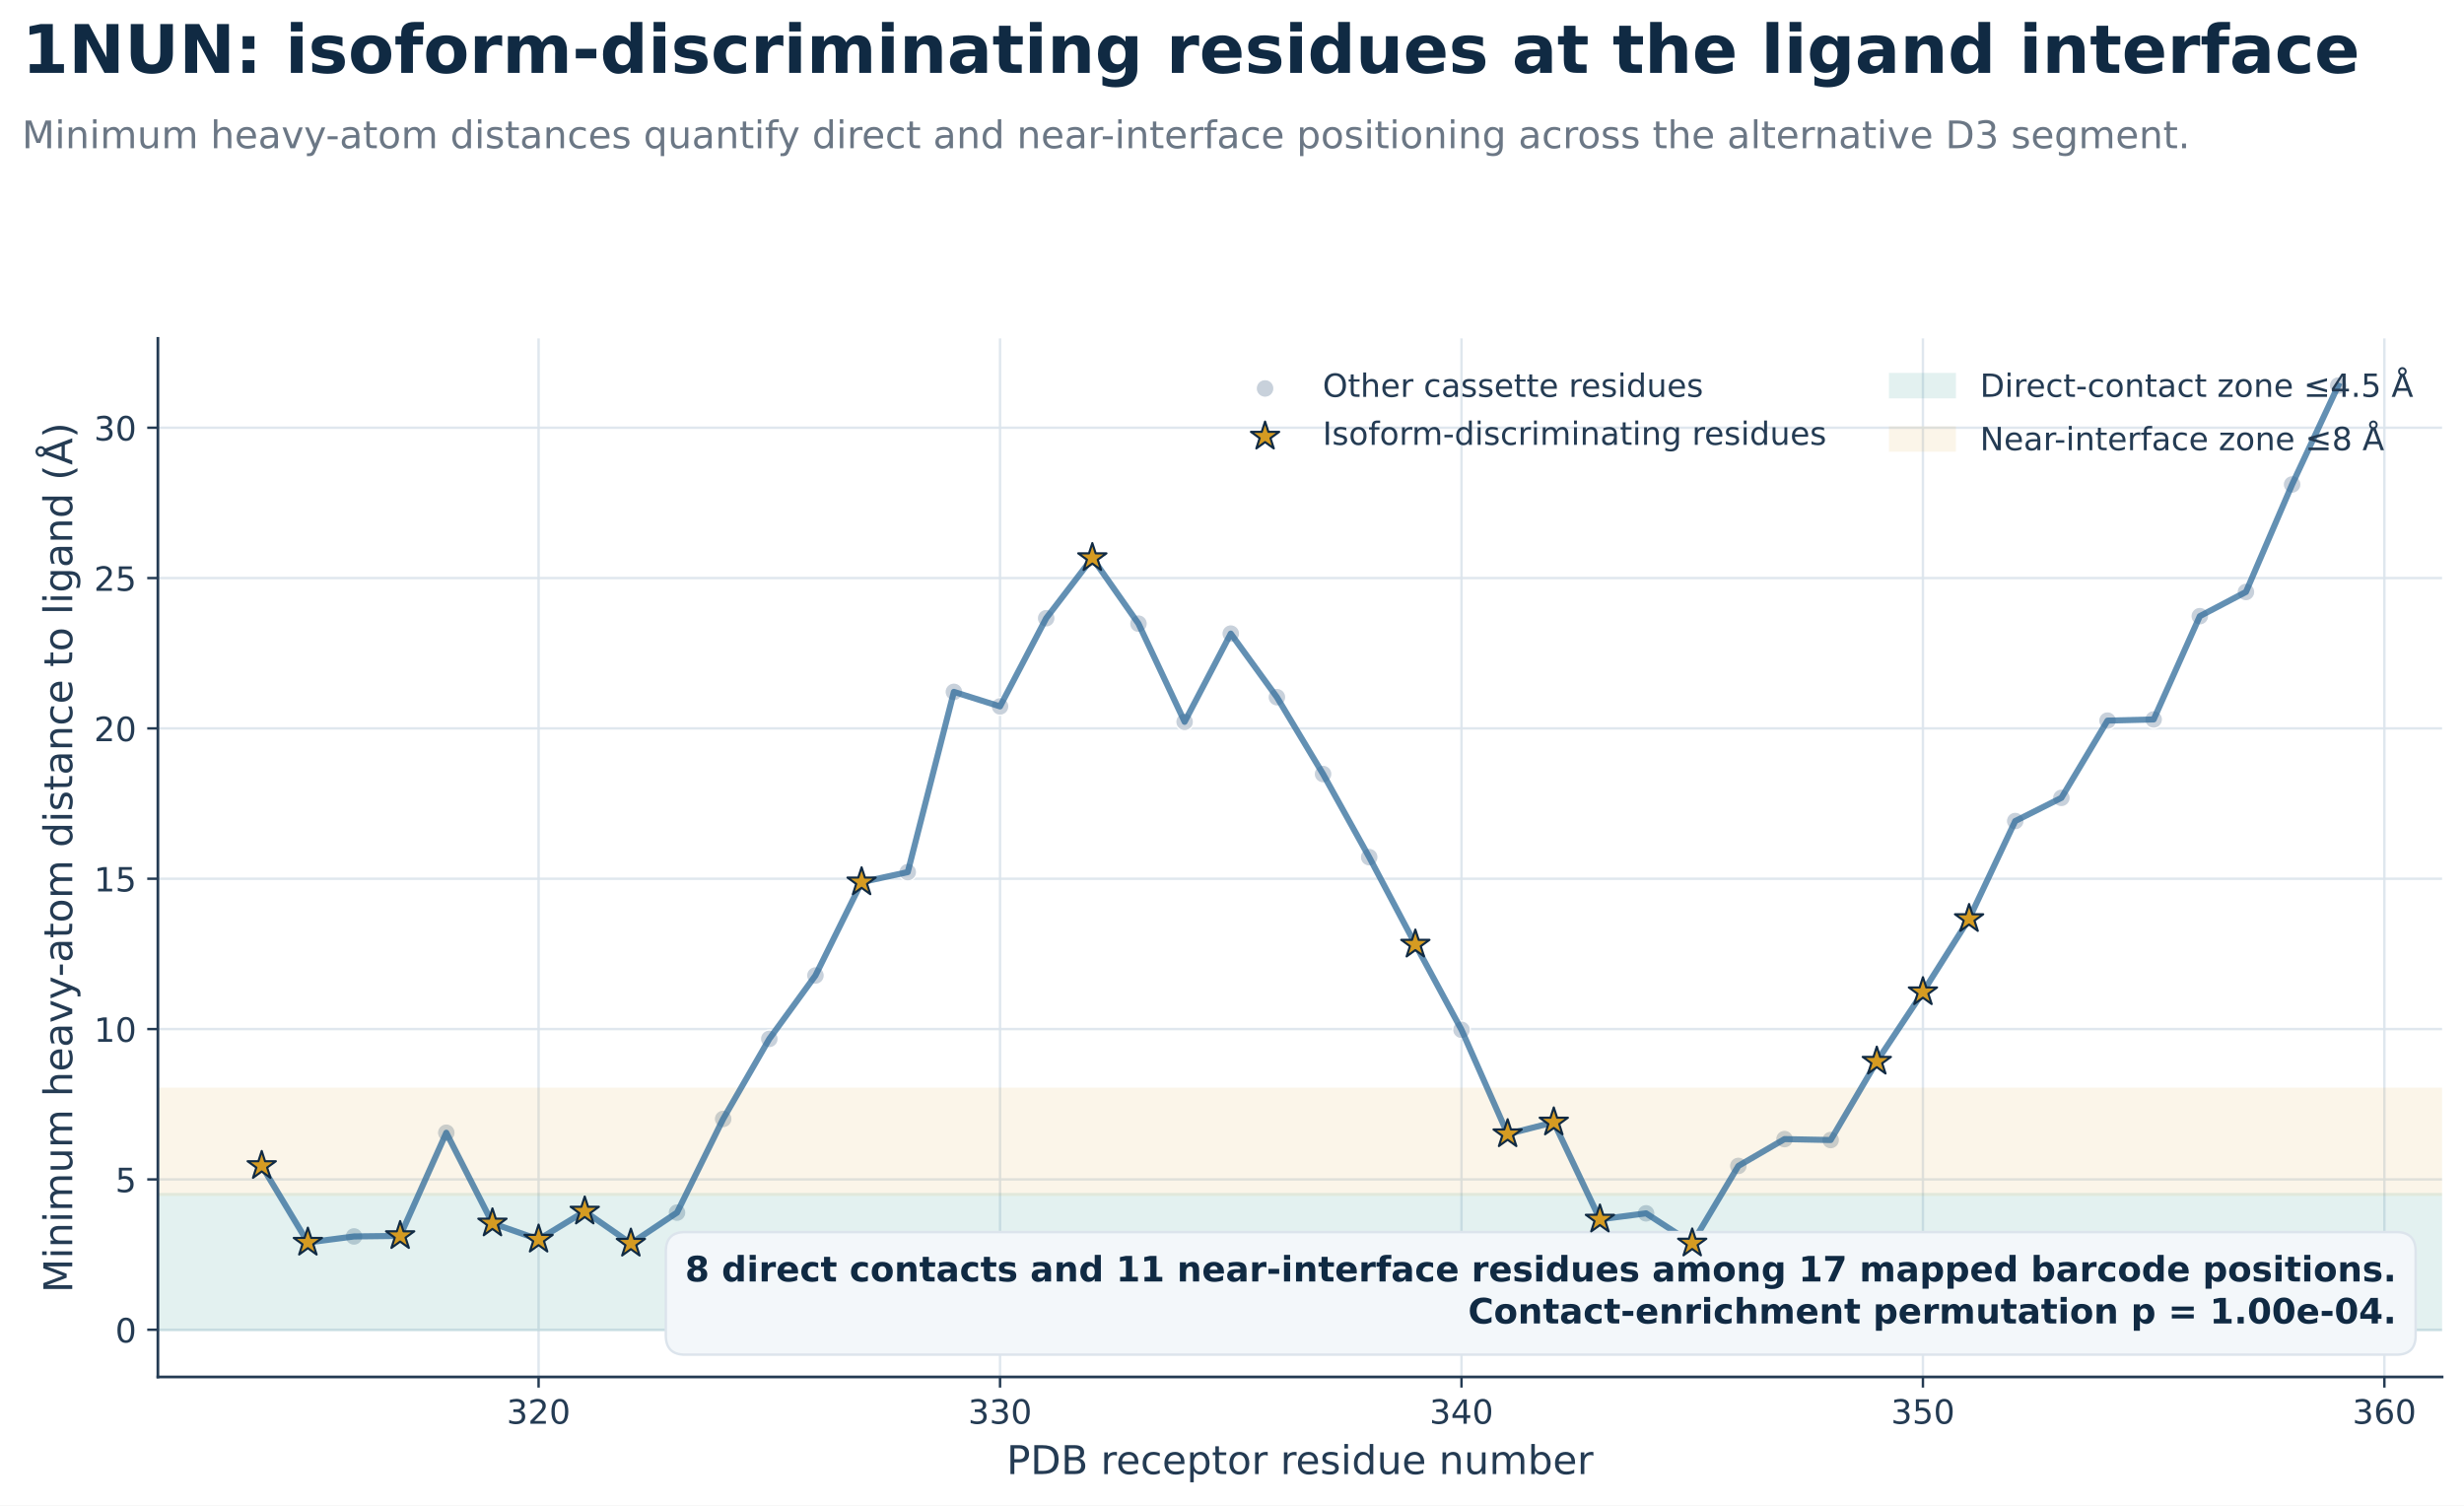
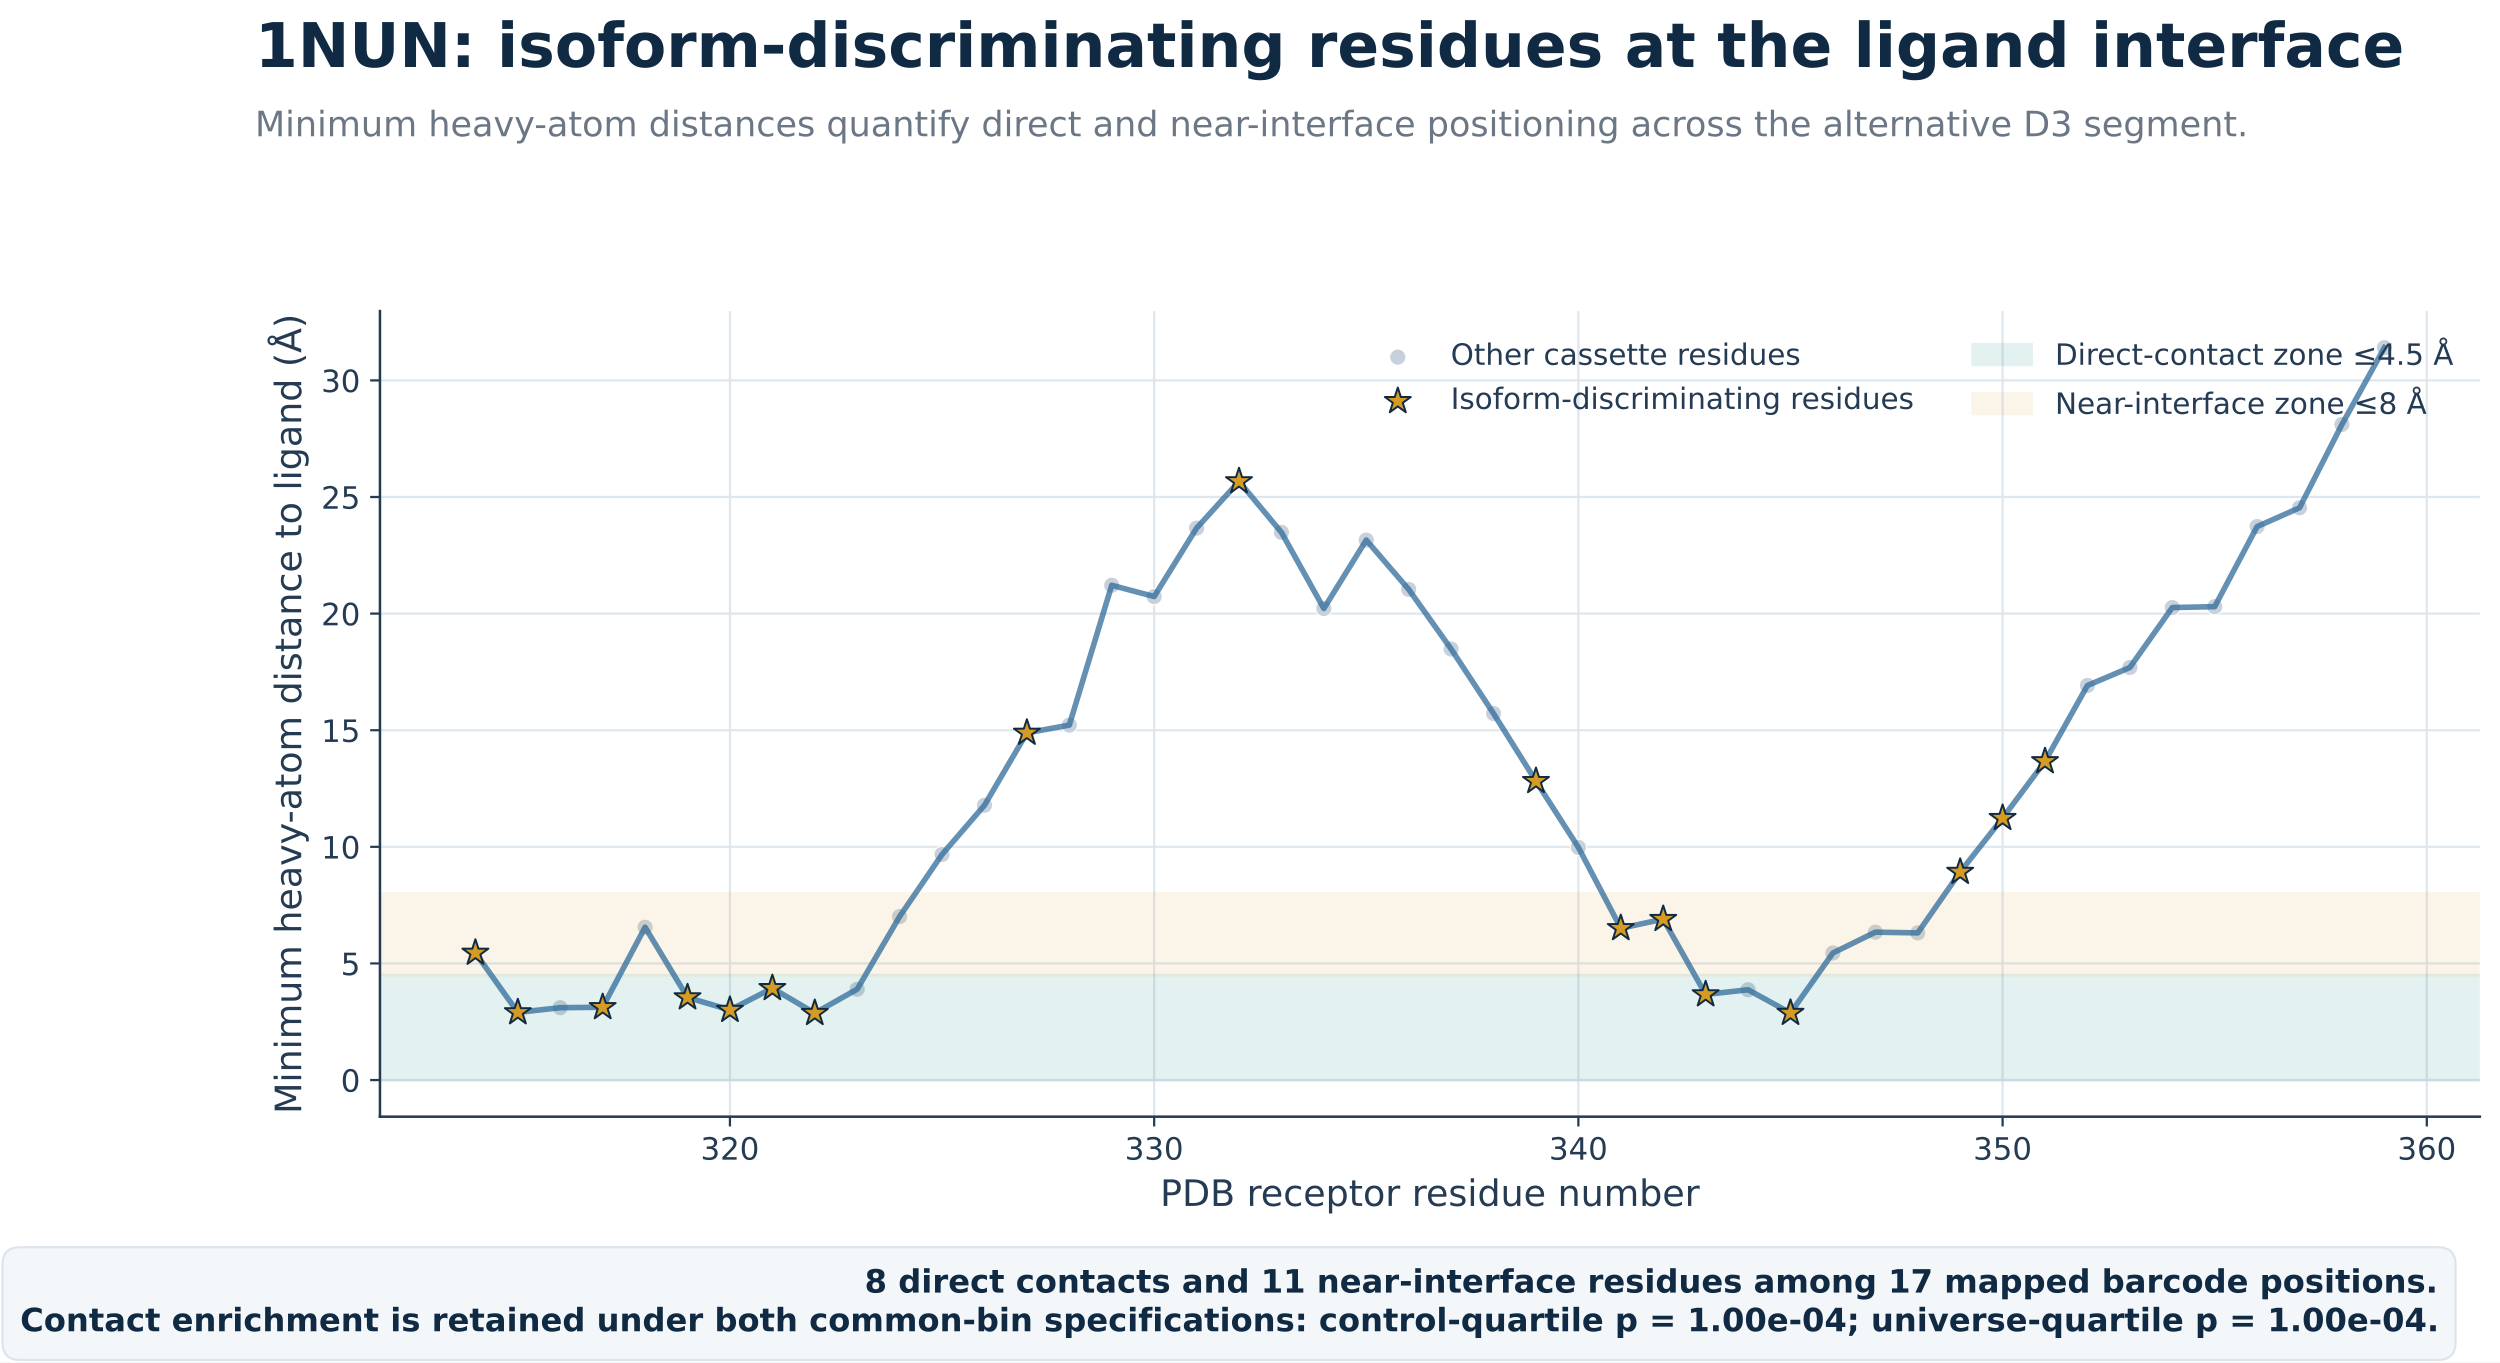
- <svg xmlns="http://www.w3.org/2000/svg" xmlns:xlink="http://www.w3.org/1999/xlink" width="808.992pt" height="494.289pt" viewBox="0 0 808.992 494.289" version="1.1">
+ <svg xmlns="http://www.w3.org/2000/svg" xmlns:xlink="http://www.w3.org/1999/xlink" width="892.85pt" height="486.567pt" viewBox="0 0 892.85 486.567" version="1.1">
  <defs>
    <style type="text/css">*{stroke-linejoin: round; stroke-linecap: butt}</style>
  </defs>
  <g id="figure_1">
    <g id="patch_1">
-       <path d="M 0 494.289 L 808.992 494.289 L 808.992 0 L 0 0 z " style="fill: #ffffff" />
+       <path d="M 0 486.567  L 892.85 486.567  L 892.85 0  L 0 0  z " style="fill: #ffffff" />
    </g>
    <g id="axes_1">
      <g id="patch_2">
-         <path d="M 51.84 452.088 L 801.792 452.088 L 801.792 111.096 L 51.84 111.096 z " style="fill: #ffffff" />
+         <path d="M 135.698 398.808  L 885.65 398.808  L 885.65 111.096  L 135.698 111.096  z " style="fill: #ffffff" />
      </g>
      <g id="matplotlib.axis_1">
        <g id="xtick_1">
          <g id="line2d_1">
-             <path d="M 176.832 452.088 L 176.832 111.096 " clip-path="url(#p2a34f533bc)" style="fill: none; stroke: #dce4ec; stroke-opacity: 0.9; stroke-width: 0.8; stroke-linecap: square" />
+             <path d="M 260.69 398.808  L 260.69 111.096  " clip-path="url(#pf76adc3c56)" style="fill: none; stroke: #dce4ec; stroke-opacity: 0.9; stroke-width: 0.8; stroke-linecap: square" />
          </g>
          <g id="line2d_2">
            <defs>
-               <path id="me7945a5a80" d="M 0 0 L 0 3.5 " style="stroke: #243b53; stroke-width: 0.8" />
+               <path id="md7e08d55a7" d="M 0 0  L 0 3.5  " style="stroke: #243b53; stroke-width: 0.8" />
            </defs>
            <g>
-               <use xlink:href="#me7945a5a80" x="176.832" y="452.088" style="fill: #243b53; stroke: #243b53; stroke-width: 0.8" />
+               <use xlink:href="#md7e08d55a7" x="260.69" y="398.808" style="fill: #243b53; stroke: #243b53; stroke-width: 0.8" />
            </g>
          </g>
          <g id="text_1">
-             <text style="font-size: 11px; font-family: 'DejaVu Sans'; text-anchor: middle; fill: #243b53" x="176.832" y="467.445" transform="rotate(-0 176.832 467.4454)">320</text>
+             <text style="font-size: 11px; font-family: 'DejaVu Sans'; text-anchor: middle; fill: #243b53" x="260.69" y="414.165" transform="rotate(-0 260.6896 414.1654)">320</text>
          </g>
        </g>
        <g id="xtick_2">
          <g id="line2d_3">
-             <path d="M 328.337 452.088 L 328.337 111.096 " clip-path="url(#p2a34f533bc)" style="fill: none; stroke: #dce4ec; stroke-opacity: 0.9; stroke-width: 0.8; stroke-linecap: square" />
+             <path d="M 412.195 398.808  L 412.195 111.096  " clip-path="url(#pf76adc3c56)" style="fill: none; stroke: #dce4ec; stroke-opacity: 0.9; stroke-width: 0.8; stroke-linecap: square" />
          </g>
          <g id="line2d_4">
            <g>
-               <use xlink:href="#me7945a5a80" x="328.337" y="452.088" style="fill: #243b53; stroke: #243b53; stroke-width: 0.8" />
+               <use xlink:href="#md7e08d55a7" x="412.195" y="398.808" style="fill: #243b53; stroke: #243b53; stroke-width: 0.8" />
            </g>
          </g>
          <g id="text_2">
-             <text style="font-size: 11px; font-family: 'DejaVu Sans'; text-anchor: middle; fill: #243b53" x="328.337" y="467.445" transform="rotate(-0 328.3375 467.4454)">330</text>
+             <text style="font-size: 11px; font-family: 'DejaVu Sans'; text-anchor: middle; fill: #243b53" x="412.195" y="414.165" transform="rotate(-0 412.195 414.1654)">330</text>
          </g>
        </g>
        <g id="xtick_3">
          <g id="line2d_5">
-             <path d="M 479.843 452.088 L 479.843 111.096 " clip-path="url(#p2a34f533bc)" style="fill: none; stroke: #dce4ec; stroke-opacity: 0.9; stroke-width: 0.8; stroke-linecap: square" />
+             <path d="M 563.7 398.808  L 563.7 111.096  " clip-path="url(#pf76adc3c56)" style="fill: none; stroke: #dce4ec; stroke-opacity: 0.9; stroke-width: 0.8; stroke-linecap: square" />
          </g>
          <g id="line2d_6">
            <g>
-               <use xlink:href="#me7945a5a80" x="479.843" y="452.088" style="fill: #243b53; stroke: #243b53; stroke-width: 0.8" />
+               <use xlink:href="#md7e08d55a7" x="563.7" y="398.808" style="fill: #243b53; stroke: #243b53; stroke-width: 0.8" />
            </g>
          </g>
          <g id="text_3">
-             <text style="font-size: 11px; font-family: 'DejaVu Sans'; text-anchor: middle; fill: #243b53" x="479.843" y="467.445" transform="rotate(-0 479.8429 467.4454)">340</text>
+             <text style="font-size: 11px; font-family: 'DejaVu Sans'; text-anchor: middle; fill: #243b53" x="563.7" y="414.165" transform="rotate(-0 563.7005 414.1654)">340</text>
          </g>
        </g>
        <g id="xtick_4">
          <g id="line2d_7">
-             <path d="M 631.348 452.088 L 631.348 111.096 " clip-path="url(#p2a34f533bc)" style="fill: none; stroke: #dce4ec; stroke-opacity: 0.9; stroke-width: 0.8; stroke-linecap: square" />
+             <path d="M 715.206 398.808  L 715.206 111.096  " clip-path="url(#pf76adc3c56)" style="fill: none; stroke: #dce4ec; stroke-opacity: 0.9; stroke-width: 0.8; stroke-linecap: square" />
          </g>
          <g id="line2d_8">
            <g>
-               <use xlink:href="#me7945a5a80" x="631.348" y="452.088" style="fill: #243b53; stroke: #243b53; stroke-width: 0.8" />
+               <use xlink:href="#md7e08d55a7" x="715.206" y="398.808" style="fill: #243b53; stroke: #243b53; stroke-width: 0.8" />
            </g>
          </g>
          <g id="text_4">
-             <text style="font-size: 11px; font-family: 'DejaVu Sans'; text-anchor: middle; fill: #243b53" x="631.348" y="467.445" transform="rotate(-0 631.3484 467.4454)">350</text>
+             <text style="font-size: 11px; font-family: 'DejaVu Sans'; text-anchor: middle; fill: #243b53" x="715.206" y="414.165" transform="rotate(-0 715.206 414.1654)">350</text>
          </g>
        </g>
        <g id="xtick_5">
          <g id="line2d_9">
-             <path d="M 782.854 452.088 L 782.854 111.096 " clip-path="url(#p2a34f533bc)" style="fill: none; stroke: #dce4ec; stroke-opacity: 0.9; stroke-width: 0.8; stroke-linecap: square" />
+             <path d="M 866.711 398.808  L 866.711 111.096  " clip-path="url(#pf76adc3c56)" style="fill: none; stroke: #dce4ec; stroke-opacity: 0.9; stroke-width: 0.8; stroke-linecap: square" />
          </g>
          <g id="line2d_10">
            <g>
-               <use xlink:href="#me7945a5a80" x="782.854" y="452.088" style="fill: #243b53; stroke: #243b53; stroke-width: 0.8" />
+               <use xlink:href="#md7e08d55a7" x="866.711" y="398.808" style="fill: #243b53; stroke: #243b53; stroke-width: 0.8" />
            </g>
          </g>
          <g id="text_5">
-             <text style="font-size: 11px; font-family: 'DejaVu Sans'; text-anchor: middle; fill: #243b53" x="782.854" y="467.445" transform="rotate(-0 782.8538 467.4454)">360</text>
+             <text style="font-size: 11px; font-family: 'DejaVu Sans'; text-anchor: middle; fill: #243b53" x="866.711" y="414.165" transform="rotate(-0 866.7114 414.1654)">360</text>
          </g>
        </g>
        <g id="text_6">
-           <text style="font-size: 13px; font-family: 'DejaVu Sans'; text-anchor: middle; fill: #243b53" x="426.816" y="483.966" transform="rotate(-0 426.816 483.966)">PDB receptor residue number</text>
+           <text style="font-size: 13px; font-family: 'DejaVu Sans'; text-anchor: middle; fill: #243b53" x="510.674" y="430.686" transform="rotate(-0 510.6736 430.686)">PDB receptor residue number</text>
        </g>
      </g>
      <g id="matplotlib.axis_2">
        <g id="ytick_1">
          <g id="line2d_11">
-             <path d="M 51.84 436.588 L 801.792 436.588 " clip-path="url(#p2a34f533bc)" style="fill: none; stroke: #dce4ec; stroke-opacity: 0.9; stroke-width: 0.8; stroke-linecap: square" />
+             <path d="M 135.698 385.73  L 885.65 385.73  " clip-path="url(#pf76adc3c56)" style="fill: none; stroke: #dce4ec; stroke-opacity: 0.9; stroke-width: 0.8; stroke-linecap: square" />
          </g>
          <g id="line2d_12">
            <defs>
-               <path id="mf1185acc10" d="M 0 0 L -3.5 0 " style="stroke: #243b53; stroke-width: 0.8" />
+               <path id="mcc7ab1fe5e" d="M 0 0  L -3.5 0  " style="stroke: #243b53; stroke-width: 0.8" />
            </defs>
            <g>
-               <use xlink:href="#mf1185acc10" x="51.84" y="436.588" style="fill: #243b53; stroke: #243b53; stroke-width: 0.8" />
+               <use xlink:href="#mcc7ab1fe5e" x="135.698" y="385.73" style="fill: #243b53; stroke: #243b53; stroke-width: 0.8" />
            </g>
          </g>
          <g id="text_7">
-             <text style="font-size: 11px; font-family: 'DejaVu Sans'; text-anchor: end; fill: #243b53" x="44.84" y="440.767" transform="rotate(-0 44.84 440.7671)">0</text>
+             <text style="font-size: 11px; font-family: 'DejaVu Sans'; text-anchor: end; fill: #243b53" x="128.698" y="389.909" transform="rotate(-0 128.6976 389.9089)">0</text>
          </g>
        </g>
        <g id="ytick_2">
          <g id="line2d_13">
-             <path d="M 51.84 387.23 L 801.792 387.23 " clip-path="url(#p2a34f533bc)" style="fill: none; stroke: #dce4ec; stroke-opacity: 0.9; stroke-width: 0.8; stroke-linecap: square" />
+             <path d="M 135.698 344.084  L 885.65 344.084  " clip-path="url(#pf76adc3c56)" style="fill: none; stroke: #dce4ec; stroke-opacity: 0.9; stroke-width: 0.8; stroke-linecap: square" />
          </g>
          <g id="line2d_14">
            <g>
-               <use xlink:href="#mf1185acc10" x="51.84" y="387.23" style="fill: #243b53; stroke: #243b53; stroke-width: 0.8" />
+               <use xlink:href="#mcc7ab1fe5e" x="135.698" y="344.084" style="fill: #243b53; stroke: #243b53; stroke-width: 0.8" />
            </g>
          </g>
          <g id="text_8">
-             <text style="font-size: 11px; font-family: 'DejaVu Sans'; text-anchor: end; fill: #243b53" x="44.84" y="391.409" transform="rotate(-0 44.84 391.4087)">5</text>
+             <text style="font-size: 11px; font-family: 'DejaVu Sans'; text-anchor: end; fill: #243b53" x="128.698" y="348.263" transform="rotate(-0 128.6976 348.2628)">5</text>
          </g>
        </g>
        <g id="ytick_3">
          <g id="line2d_15">
-             <path d="M 51.84 337.872 L 801.792 337.872 " clip-path="url(#p2a34f533bc)" style="fill: none; stroke: #dce4ec; stroke-opacity: 0.9; stroke-width: 0.8; stroke-linecap: square" />
+             <path d="M 135.698 302.438  L 885.65 302.438  " clip-path="url(#pf76adc3c56)" style="fill: none; stroke: #dce4ec; stroke-opacity: 0.9; stroke-width: 0.8; stroke-linecap: square" />
          </g>
          <g id="line2d_16">
            <g>
-               <use xlink:href="#mf1185acc10" x="51.84" y="337.872" style="fill: #243b53; stroke: #243b53; stroke-width: 0.8" />
+               <use xlink:href="#mcc7ab1fe5e" x="135.698" y="302.438" style="fill: #243b53; stroke: #243b53; stroke-width: 0.8" />
            </g>
          </g>
          <g id="text_9">
-             <text style="font-size: 11px; font-family: 'DejaVu Sans'; text-anchor: end; fill: #243b53" x="44.84" y="342.05" transform="rotate(-0 44.84 342.0503)">10</text>
+             <text style="font-size: 11px; font-family: 'DejaVu Sans'; text-anchor: end; fill: #243b53" x="128.698" y="306.617" transform="rotate(-0 128.6976 306.6166)">10</text>
          </g>
        </g>
        <g id="ytick_4">
          <g id="line2d_17">
-             <path d="M 51.84 288.513 L 801.792 288.513 " clip-path="url(#p2a34f533bc)" style="fill: none; stroke: #dce4ec; stroke-opacity: 0.9; stroke-width: 0.8; stroke-linecap: square" />
+             <path d="M 135.698 260.792  L 885.65 260.792  " clip-path="url(#pf76adc3c56)" style="fill: none; stroke: #dce4ec; stroke-opacity: 0.9; stroke-width: 0.8; stroke-linecap: square" />
          </g>
          <g id="line2d_18">
            <g>
-               <use xlink:href="#mf1185acc10" x="51.84" y="288.513" style="fill: #243b53; stroke: #243b53; stroke-width: 0.8" />
+               <use xlink:href="#mcc7ab1fe5e" x="135.698" y="260.792" style="fill: #243b53; stroke: #243b53; stroke-width: 0.8" />
            </g>
          </g>
          <g id="text_10">
-             <text style="font-size: 11px; font-family: 'DejaVu Sans'; text-anchor: end; fill: #243b53" x="44.84" y="292.692" transform="rotate(-0 44.84 292.6919)">15</text>
+             <text style="font-size: 11px; font-family: 'DejaVu Sans'; text-anchor: end; fill: #243b53" x="128.698" y="264.97" transform="rotate(-0 128.6976 264.9705)">15</text>
          </g>
        </g>
        <g id="ytick_5">
          <g id="line2d_19">
-             <path d="M 51.84 239.155 L 801.792 239.155 " clip-path="url(#p2a34f533bc)" style="fill: none; stroke: #dce4ec; stroke-opacity: 0.9; stroke-width: 0.8; stroke-linecap: square" />
+             <path d="M 135.698 219.146  L 885.65 219.146  " clip-path="url(#pf76adc3c56)" style="fill: none; stroke: #dce4ec; stroke-opacity: 0.9; stroke-width: 0.8; stroke-linecap: square" />
          </g>
          <g id="line2d_20">
            <g>
-               <use xlink:href="#mf1185acc10" x="51.84" y="239.155" style="fill: #243b53; stroke: #243b53; stroke-width: 0.8" />
+               <use xlink:href="#mcc7ab1fe5e" x="135.698" y="219.146" style="fill: #243b53; stroke: #243b53; stroke-width: 0.8" />
            </g>
          </g>
          <g id="text_11">
-             <text style="font-size: 11px; font-family: 'DejaVu Sans'; text-anchor: end; fill: #243b53" x="44.84" y="243.334" transform="rotate(-0 44.84 243.3335)">20</text>
+             <text style="font-size: 11px; font-family: 'DejaVu Sans'; text-anchor: end; fill: #243b53" x="128.698" y="223.324" transform="rotate(-0 128.6976 223.3243)">20</text>
          </g>
        </g>
        <g id="ytick_6">
          <g id="line2d_21">
-             <path d="M 51.84 189.796 L 801.792 189.796 " clip-path="url(#p2a34f533bc)" style="fill: none; stroke: #dce4ec; stroke-opacity: 0.9; stroke-width: 0.8; stroke-linecap: square" />
+             <path d="M 135.698 177.499  L 885.65 177.499  " clip-path="url(#pf76adc3c56)" style="fill: none; stroke: #dce4ec; stroke-opacity: 0.9; stroke-width: 0.8; stroke-linecap: square" />
          </g>
          <g id="line2d_22">
            <g>
-               <use xlink:href="#mf1185acc10" x="51.84" y="189.796" style="fill: #243b53; stroke: #243b53; stroke-width: 0.8" />
+               <use xlink:href="#mcc7ab1fe5e" x="135.698" y="177.499" style="fill: #243b53; stroke: #243b53; stroke-width: 0.8" />
            </g>
          </g>
          <g id="text_12">
-             <text style="font-size: 11px; font-family: 'DejaVu Sans'; text-anchor: end; fill: #243b53" x="44.84" y="193.975" transform="rotate(-0 44.84 193.9751)">25</text>
+             <text style="font-size: 11px; font-family: 'DejaVu Sans'; text-anchor: end; fill: #243b53" x="128.698" y="181.678" transform="rotate(-0 128.6976 181.6782)">25</text>
          </g>
        </g>
        <g id="ytick_7">
          <g id="line2d_23">
-             <path d="M 51.84 140.438 L 801.792 140.438 " clip-path="url(#p2a34f533bc)" style="fill: none; stroke: #dce4ec; stroke-opacity: 0.9; stroke-width: 0.8; stroke-linecap: square" />
+             <path d="M 135.698 135.853  L 885.65 135.853  " clip-path="url(#pf76adc3c56)" style="fill: none; stroke: #dce4ec; stroke-opacity: 0.9; stroke-width: 0.8; stroke-linecap: square" />
          </g>
          <g id="line2d_24">
            <g>
-               <use xlink:href="#mf1185acc10" x="51.84" y="140.438" style="fill: #243b53; stroke: #243b53; stroke-width: 0.8" />
+               <use xlink:href="#mcc7ab1fe5e" x="135.698" y="135.853" style="fill: #243b53; stroke: #243b53; stroke-width: 0.8" />
            </g>
          </g>
          <g id="text_13">
-             <text style="font-size: 11px; font-family: 'DejaVu Sans'; text-anchor: end; fill: #243b53" x="44.84" y="144.617" transform="rotate(-0 44.84 144.6167)">30</text>
+             <text style="font-size: 11px; font-family: 'DejaVu Sans'; text-anchor: end; fill: #243b53" x="128.698" y="140.032" transform="rotate(-0 128.6976 140.0321)">30</text>
          </g>
        </g>
        <g id="text_14">
-           <text style="font-size: 13px; font-family: 'DejaVu Sans'; text-anchor: middle; fill: #243b53" x="23.719" y="281.592" transform="rotate(-90 23.71945 281.592)">Minimum heavy-atom distance to ligand (Å)</text>
+           <text style="font-size: 13px; font-family: 'DejaVu Sans'; text-anchor: middle; fill: #243b53" x="107.577" y="254.952" transform="rotate(-90 107.577 254.952)">Minimum heavy-atom distance to ligand (Å)</text>
        </g>
      </g>
      <g id="PathCollection_1">
        <defs>
-           <path id="md1a3ce5386" d="M 0 2.915 C 0.773 2.915 1.515 2.608 2.062 2.062 C 2.608 1.515 2.915 0.773 2.915 0 C 2.915 -0.773 2.608 -1.515 2.062 -2.062 C 1.515 -2.608 0.773 -2.915 0 -2.915 C -0.773 -2.915 -1.515 -2.608 -2.062 -2.062 C -2.608 -1.515 -2.915 -0.773 -2.915 0 C -2.915 0.773 -2.608 1.515 -2.062 2.062 C -1.515 2.608 -0.773 2.915 0 2.915 z " style="stroke: #ffffff; stroke-width: 0.4" />
+           <path id="m4b36abcc59" d="M 0 2.915  C 0.773 2.915 1.515 2.608 2.062 2.062  C 2.608 1.515 2.915 0.773 2.915 0  C 2.915 -0.773 2.608 -1.515 2.062 -2.062  C 1.515 -2.608 0.773 -2.915 0 -2.915  C -0.773 -2.915 -1.515 -2.608 -2.062 -2.062  C -2.608 -1.515 -2.915 -0.773 -2.915 0  C -2.915 0.773 -2.608 1.515 -2.062 2.062  C -1.515 2.608 -0.773 2.915 0 2.915  z " style="stroke: #ffffff; stroke-width: 0.4" />
        </defs>
-         <g clip-path="url(#p2a34f533bc)">
-           <use xlink:href="#md1a3ce5386" x="116.23" y="405.956" style="fill: #c8d1db; stroke: #ffffff; stroke-width: 0.4" />
-           <use xlink:href="#md1a3ce5386" x="146.531" y="371.907" style="fill: #c8d1db; stroke: #ffffff; stroke-width: 0.4" />
-           <use xlink:href="#md1a3ce5386" x="222.284" y="398.127" style="fill: #c8d1db; stroke: #ffffff; stroke-width: 0.4" />
-           <use xlink:href="#md1a3ce5386" x="237.434" y="367.373" style="fill: #c8d1db; stroke: #ffffff; stroke-width: 0.4" />
-           <use xlink:href="#md1a3ce5386" x="252.585" y="341.09" style="fill: #c8d1db; stroke: #ffffff; stroke-width: 0.4" />
-           <use xlink:href="#md1a3ce5386" x="267.735" y="320.272" style="fill: #c8d1db; stroke: #ffffff; stroke-width: 0.4" />
-           <use xlink:href="#md1a3ce5386" x="298.036" y="286.336" style="fill: #c8d1db; stroke: #ffffff; stroke-width: 0.4" />
-           <use xlink:href="#md1a3ce5386" x="313.187" y="227.156" style="fill: #c8d1db; stroke: #ffffff; stroke-width: 0.4" />
-           <use xlink:href="#md1a3ce5386" x="328.337" y="231.926" style="fill: #c8d1db; stroke: #ffffff; stroke-width: 0.4" />
-           <use xlink:href="#md1a3ce5386" x="343.488" y="202.982" style="fill: #c8d1db; stroke: #ffffff; stroke-width: 0.4" />
-           <use xlink:href="#md1a3ce5386" x="373.789" y="204.763" style="fill: #c8d1db; stroke: #ffffff; stroke-width: 0.4" />
-           <use xlink:href="#md1a3ce5386" x="388.94" y="236.992" style="fill: #c8d1db; stroke: #ffffff; stroke-width: 0.4" />
-           <use xlink:href="#md1a3ce5386" x="404.09" y="208.03" style="fill: #c8d1db; stroke: #ffffff; stroke-width: 0.4" />
-           <use xlink:href="#md1a3ce5386" x="419.241" y="228.905" style="fill: #c8d1db; stroke: #ffffff; stroke-width: 0.4" />
-           <use xlink:href="#md1a3ce5386" x="434.391" y="254.132" style="fill: #c8d1db; stroke: #ffffff; stroke-width: 0.4" />
-           <use xlink:href="#md1a3ce5386" x="449.542" y="281.427" style="fill: #c8d1db; stroke: #ffffff; stroke-width: 0.4" />
-           <use xlink:href="#md1a3ce5386" x="479.843" y="338.106" style="fill: #c8d1db; stroke: #ffffff; stroke-width: 0.4" />
-           <use xlink:href="#md1a3ce5386" x="540.445" y="398.367" style="fill: #c8d1db; stroke: #ffffff; stroke-width: 0.4" />
-           <use xlink:href="#md1a3ce5386" x="570.746" y="382.8" style="fill: #c8d1db; stroke: #ffffff; stroke-width: 0.4" />
-           <use xlink:href="#md1a3ce5386" x="585.897" y="373.993" style="fill: #c8d1db; stroke: #ffffff; stroke-width: 0.4" />
-           <use xlink:href="#md1a3ce5386" x="601.047" y="374.3" style="fill: #c8d1db; stroke: #ffffff; stroke-width: 0.4" />
-           <use xlink:href="#md1a3ce5386" x="661.649" y="269.57" style="fill: #c8d1db; stroke: #ffffff; stroke-width: 0.4" />
-           <use xlink:href="#md1a3ce5386" x="676.8" y="261.957" style="fill: #c8d1db; stroke: #ffffff; stroke-width: 0.4" />
-           <use xlink:href="#md1a3ce5386" x="691.951" y="236.597" style="fill: #c8d1db; stroke: #ffffff; stroke-width: 0.4" />
-           <use xlink:href="#md1a3ce5386" x="707.101" y="236.209" style="fill: #c8d1db; stroke: #ffffff; stroke-width: 0.4" />
-           <use xlink:href="#md1a3ce5386" x="722.252" y="202.302" style="fill: #c8d1db; stroke: #ffffff; stroke-width: 0.4" />
-           <use xlink:href="#md1a3ce5386" x="737.402" y="194.35" style="fill: #c8d1db; stroke: #ffffff; stroke-width: 0.4" />
-           <use xlink:href="#md1a3ce5386" x="752.553" y="159.062" style="fill: #c8d1db; stroke: #ffffff; stroke-width: 0.4" />
-           <use xlink:href="#md1a3ce5386" x="767.703" y="126.596" style="fill: #c8d1db; stroke: #ffffff; stroke-width: 0.4" />
+         <g clip-path="url(#pf76adc3c56)">
+           <use xlink:href="#m4b36abcc59" x="200.087" y="359.884" style="fill: #c8d1db; stroke: #ffffff; stroke-width: 0.4" />
+           <use xlink:href="#m4b36abcc59" x="230.388" y="331.156" style="fill: #c8d1db; stroke: #ffffff; stroke-width: 0.4" />
+           <use xlink:href="#m4b36abcc59" x="306.141" y="353.278" style="fill: #c8d1db; stroke: #ffffff; stroke-width: 0.4" />
+           <use xlink:href="#m4b36abcc59" x="321.292" y="327.33" style="fill: #c8d1db; stroke: #ffffff; stroke-width: 0.4" />
+           <use xlink:href="#m4b36abcc59" x="336.442" y="305.154" style="fill: #c8d1db; stroke: #ffffff; stroke-width: 0.4" />
+           <use xlink:href="#m4b36abcc59" x="351.593" y="287.588" style="fill: #c8d1db; stroke: #ffffff; stroke-width: 0.4" />
+           <use xlink:href="#m4b36abcc59" x="381.894" y="258.955" style="fill: #c8d1db; stroke: #ffffff; stroke-width: 0.4" />
+           <use xlink:href="#m4b36abcc59" x="397.044" y="209.022" style="fill: #c8d1db; stroke: #ffffff; stroke-width: 0.4" />
+           <use xlink:href="#m4b36abcc59" x="412.195" y="213.047" style="fill: #c8d1db; stroke: #ffffff; stroke-width: 0.4" />
+           <use xlink:href="#m4b36abcc59" x="427.346" y="188.625" style="fill: #c8d1db; stroke: #ffffff; stroke-width: 0.4" />
+           <use xlink:href="#m4b36abcc59" x="457.647" y="190.127" style="fill: #c8d1db; stroke: #ffffff; stroke-width: 0.4" />
+           <use xlink:href="#m4b36abcc59" x="472.797" y="217.32" style="fill: #c8d1db; stroke: #ffffff; stroke-width: 0.4" />
+           <use xlink:href="#m4b36abcc59" x="487.948" y="192.884" style="fill: #c8d1db; stroke: #ffffff; stroke-width: 0.4" />
+           <use xlink:href="#m4b36abcc59" x="503.098" y="210.497" style="fill: #c8d1db; stroke: #ffffff; stroke-width: 0.4" />
+           <use xlink:href="#m4b36abcc59" x="518.249" y="231.782" style="fill: #c8d1db; stroke: #ffffff; stroke-width: 0.4" />
+           <use xlink:href="#m4b36abcc59" x="533.399" y="254.813" style="fill: #c8d1db; stroke: #ffffff; stroke-width: 0.4" />
+           <use xlink:href="#m4b36abcc59" x="563.7" y="302.636" style="fill: #c8d1db; stroke: #ffffff; stroke-width: 0.4" />
+           <use xlink:href="#m4b36abcc59" x="624.303" y="353.481" style="fill: #c8d1db; stroke: #ffffff; stroke-width: 0.4" />
+           <use xlink:href="#m4b36abcc59" x="654.604" y="340.346" style="fill: #c8d1db; stroke: #ffffff; stroke-width: 0.4" />
+           <use xlink:href="#m4b36abcc59" x="669.754" y="332.915" style="fill: #c8d1db; stroke: #ffffff; stroke-width: 0.4" />
+           <use xlink:href="#m4b36abcc59" x="684.905" y="333.175" style="fill: #c8d1db; stroke: #ffffff; stroke-width: 0.4" />
+           <use xlink:href="#m4b36abcc59" x="745.507" y="244.809" style="fill: #c8d1db; stroke: #ffffff; stroke-width: 0.4" />
+           <use xlink:href="#m4b36abcc59" x="760.658" y="238.385" style="fill: #c8d1db; stroke: #ffffff; stroke-width: 0.4" />
+           <use xlink:href="#m4b36abcc59" x="775.808" y="216.988" style="fill: #c8d1db; stroke: #ffffff; stroke-width: 0.4" />
+           <use xlink:href="#m4b36abcc59" x="790.959" y="216.66" style="fill: #c8d1db; stroke: #ffffff; stroke-width: 0.4" />
+           <use xlink:href="#m4b36abcc59" x="806.109" y="188.051" style="fill: #c8d1db; stroke: #ffffff; stroke-width: 0.4" />
+           <use xlink:href="#m4b36abcc59" x="821.26" y="181.341" style="fill: #c8d1db; stroke: #ffffff; stroke-width: 0.4" />
+           <use xlink:href="#m4b36abcc59" x="836.41" y="151.567" style="fill: #c8d1db; stroke: #ffffff; stroke-width: 0.4" />
+           <use xlink:href="#m4b36abcc59" x="851.561" y="124.174" style="fill: #c8d1db; stroke: #ffffff; stroke-width: 0.4" />
        </g>
      </g>
      <g id="patch_3">
-         <path d="M 51.84 436.588 L 801.792 436.588 L 801.792 392.166 L 51.84 392.166 z " clip-path="url(#p2a34f533bc)" style="fill: #138a80; opacity: 0.12; stroke: #138a80; stroke-linejoin: miter" />
+         <path d="M 135.698 385.73  L 885.65 385.73  L 885.65 348.249  L 135.698 348.249  z " clip-path="url(#pf76adc3c56)" style="fill: #138a80; opacity: 0.12; stroke: #138a80; stroke-linejoin: miter" />
      </g>
      <g id="patch_4">
-         <path d="M 51.84 392.166 L 801.792 392.166 L 801.792 357.615 L 51.84 357.615 z " clip-path="url(#p2a34f533bc)" style="fill: #d59b22; opacity: 0.1; stroke: #d59b22; stroke-linejoin: miter" />
+         <path d="M 135.698 348.249  L 885.65 348.249  L 885.65 319.096  L 135.698 319.096  z " clip-path="url(#pf76adc3c56)" style="fill: #d59b22; opacity: 0.1; stroke: #d59b22; stroke-linejoin: miter" />
      </g>
      <g id="line2d_25">
-         <path d="M 85.929 382.763 L 101.079 407.941 L 116.23 405.956 L 131.38 405.773 L 146.531 371.907 L 161.681 401.621 L 176.832 406.941 L 191.983 397.716 L 207.133 408.264 L 222.284 398.127 L 237.434 367.373 L 252.585 341.09 L 267.735 320.272 L 282.886 289.635 L 298.036 286.336 L 313.187 227.156 L 328.337 231.926 L 343.488 202.982 L 358.639 183.182 L 373.789 204.763 L 388.94 236.992 L 404.09 208.03 L 419.241 228.905 L 434.391 254.132 L 449.542 281.427 L 464.692 310.078 L 479.843 338.106 L 494.993 372.335 L 510.144 368.471 L 525.295 400.351 L 540.445 398.367 L 555.596 408.211 L 570.746 382.8 L 585.897 373.993 L 601.047 374.3 L 616.198 348.509 L 631.348 325.709 L 646.499 301.684 L 661.649 269.57 L 676.8 261.957 L 691.951 236.597 L 707.101 236.209 L 722.252 202.302 L 737.402 194.35 L 752.553 159.062 L 767.703 126.596 " clip-path="url(#p2a34f533bc)" style="fill: none; stroke: #2f6b9a; stroke-opacity: 0.75; stroke-width: 2; stroke-linecap: square" />
+         <path d="M 169.786 340.315  L 184.937 361.559  L 200.087 359.884  L 215.238 359.73  L 230.388 331.156  L 245.539 356.227  L 260.69 360.715  L 275.84 352.931  L 290.991 361.831  L 306.141 353.278  L 321.292 327.33  L 336.442 305.154  L 351.593 287.588  L 366.743 261.738  L 381.894 258.955  L 397.044 209.022  L 412.195 213.047  L 427.346 188.625  L 442.496 171.918  L 457.647 190.127  L 472.797 217.32  L 487.948 192.884  L 503.098 210.497  L 518.249 231.782  L 533.399 254.813  L 548.55 278.987  L 563.7 302.636  L 578.851 331.517  L 594.002 328.256  L 609.152 355.155  L 624.303 353.481  L 639.453 361.787  L 654.604 340.346  L 669.754 332.915  L 684.905 333.175  L 700.055 311.414  L 715.206 292.176  L 730.356 271.905  L 745.507 244.809  L 760.658 238.385  L 775.808 216.988  L 790.959 216.66  L 806.109 188.051  L 821.26 181.341  L 836.41 151.567  L 851.561 124.174  " clip-path="url(#pf76adc3c56)" style="fill: none; stroke: #2f6b9a; stroke-opacity: 0.75; stroke-width: 2; stroke-linecap: square" />
      </g>
      <g id="patch_5">
-         <path d="M 51.84 452.088 L 51.84 111.096 " style="fill: none; stroke: #243b53; stroke-width: 0.9; stroke-linejoin: miter; stroke-linecap: square" />
+         <path d="M 135.698 398.808  L 135.698 111.096  " style="fill: none; stroke: #243b53; stroke-width: 0.9; stroke-linejoin: miter; stroke-linecap: square" />
      </g>
      <g id="patch_6">
-         <path d="M 51.84 452.088 L 801.792 452.088 " style="fill: none; stroke: #243b53; stroke-width: 0.9; stroke-linejoin: miter; stroke-linecap: square" />
+         <path d="M 135.698 398.808  L 885.65 398.808  " style="fill: none; stroke: #243b53; stroke-width: 0.9; stroke-linejoin: miter; stroke-linecap: square" />
      </g>
      <g id="text_15">
        <g id="patch_7">
-           <path d="M 224.928 444.773 L 786.793 444.773 Q 793.118 444.773 793.118 438.448 L 793.118 410.842 Q 793.118 404.517 786.793 404.517 L 224.928 404.517 Q 218.603 404.517 218.603 410.842 L 218.603 438.448 Q 218.603 444.773 224.928 444.773 z " style="fill: #f3f7fa; stroke: #dce4ec; stroke-width: 0.8; stroke-linejoin: miter" />
-         </g>
-         <text style="font-weight: 700; font-size: 11.5px; font-family: 'DejaVu Sans'; fill: #102a43" transform="translate(224.9281 420.7314)">8 direct contacts and 11 near-interface residues among 17 mapped barcode positions.</text>
-         <text style="font-weight: 700; font-size: 11.5px; font-family: 'DejaVu Sans'; fill: #102a43" transform="translate(481.9962 434.5345)">Contact-enrichment permutation p = 1.00e-04.</text>
+           <path d="M 7.2 485.692  L 870.651 485.692  Q 876.976 485.692 876.976 479.367  L 876.976 451.761  Q 876.976 445.436 870.651 445.436  L 7.2 445.436  Q 0.875 445.436 0.875 451.761  L 0.875 479.367  Q 0.875 485.692 7.2 485.692  z " style="fill: #f3f7fa; stroke: #dce4ec; stroke-width: 0.8; stroke-linejoin: miter" />
+         </g>
+         <text style="font-weight: 700; font-size: 11.5px; font-family: 'DejaVu Sans'; fill: #102a43" transform="translate(308.7857 461.6504)">8 direct contacts and 11 near-interface residues among 17 mapped barcode positions.</text>
+         <text style="font-weight: 700; font-size: 11.5px; font-family: 'DejaVu Sans'; fill: #102a43" transform="translate(7.2 475.4535)">Contact enrichment is retained under both common-bin specifications: control-quartile p = 1.00e-04; universe-quartile p = 1.00e-04.</text>
      </g>
      <g id="PathCollection_2">
        <defs>
-           <path id="m3e444166dc" d="M 0 -4.873 L -1.094 -1.506 L -4.635 -1.506 L -1.77 0.575 L -2.865 3.943 L -0 1.861 L 2.865 3.943 L 1.77 0.575 L 4.635 -1.506 L 1.094 -1.506 z " style="stroke: #102a43; stroke-width: 0.7" />
+           <path id="m5198f81d60" d="M 0 -4.873  L -1.094 -1.506  L -4.635 -1.506  L -1.77 0.575  L -2.865 3.943  L -0 1.861  L 2.865 3.943  L 1.77 0.575  L 4.635 -1.506  L 1.094 -1.506  z " style="stroke: #102a43; stroke-width: 0.7" />
        </defs>
-         <g clip-path="url(#p2a34f533bc)">
-           <use xlink:href="#m3e444166dc" x="85.929" y="382.763" style="fill: #d59b22; stroke: #102a43; stroke-width: 0.7" />
-           <use xlink:href="#m3e444166dc" x="101.079" y="407.941" style="fill: #d59b22; stroke: #102a43; stroke-width: 0.7" />
-           <use xlink:href="#m3e444166dc" x="131.38" y="405.773" style="fill: #d59b22; stroke: #102a43; stroke-width: 0.7" />
-           <use xlink:href="#m3e444166dc" x="161.681" y="401.621" style="fill: #d59b22; stroke: #102a43; stroke-width: 0.7" />
-           <use xlink:href="#m3e444166dc" x="176.832" y="406.941" style="fill: #d59b22; stroke: #102a43; stroke-width: 0.7" />
-           <use xlink:href="#m3e444166dc" x="191.983" y="397.716" style="fill: #d59b22; stroke: #102a43; stroke-width: 0.7" />
-           <use xlink:href="#m3e444166dc" x="207.133" y="408.264" style="fill: #d59b22; stroke: #102a43; stroke-width: 0.7" />
-           <use xlink:href="#m3e444166dc" x="282.886" y="289.635" style="fill: #d59b22; stroke: #102a43; stroke-width: 0.7" />
-           <use xlink:href="#m3e444166dc" x="358.639" y="183.182" style="fill: #d59b22; stroke: #102a43; stroke-width: 0.7" />
-           <use xlink:href="#m3e444166dc" x="464.692" y="310.078" style="fill: #d59b22; stroke: #102a43; stroke-width: 0.7" />
-           <use xlink:href="#m3e444166dc" x="494.993" y="372.335" style="fill: #d59b22; stroke: #102a43; stroke-width: 0.7" />
-           <use xlink:href="#m3e444166dc" x="510.144" y="368.471" style="fill: #d59b22; stroke: #102a43; stroke-width: 0.7" />
-           <use xlink:href="#m3e444166dc" x="525.295" y="400.351" style="fill: #d59b22; stroke: #102a43; stroke-width: 0.7" />
-           <use xlink:href="#m3e444166dc" x="555.596" y="408.211" style="fill: #d59b22; stroke: #102a43; stroke-width: 0.7" />
-           <use xlink:href="#m3e444166dc" x="616.198" y="348.509" style="fill: #d59b22; stroke: #102a43; stroke-width: 0.7" />
-           <use xlink:href="#m3e444166dc" x="631.348" y="325.709" style="fill: #d59b22; stroke: #102a43; stroke-width: 0.7" />
-           <use xlink:href="#m3e444166dc" x="646.499" y="301.684" style="fill: #d59b22; stroke: #102a43; stroke-width: 0.7" />
+         <g clip-path="url(#pf76adc3c56)">
+           <use xlink:href="#m5198f81d60" x="169.786" y="340.315" style="fill: #d59b22; stroke: #102a43; stroke-width: 0.7" />
+           <use xlink:href="#m5198f81d60" x="184.937" y="361.559" style="fill: #d59b22; stroke: #102a43; stroke-width: 0.7" />
+           <use xlink:href="#m5198f81d60" x="215.238" y="359.73" style="fill: #d59b22; stroke: #102a43; stroke-width: 0.7" />
+           <use xlink:href="#m5198f81d60" x="245.539" y="356.227" style="fill: #d59b22; stroke: #102a43; stroke-width: 0.7" />
+           <use xlink:href="#m5198f81d60" x="260.69" y="360.715" style="fill: #d59b22; stroke: #102a43; stroke-width: 0.7" />
+           <use xlink:href="#m5198f81d60" x="275.84" y="352.931" style="fill: #d59b22; stroke: #102a43; stroke-width: 0.7" />
+           <use xlink:href="#m5198f81d60" x="290.991" y="361.831" style="fill: #d59b22; stroke: #102a43; stroke-width: 0.7" />
+           <use xlink:href="#m5198f81d60" x="366.743" y="261.738" style="fill: #d59b22; stroke: #102a43; stroke-width: 0.7" />
+           <use xlink:href="#m5198f81d60" x="442.496" y="171.918" style="fill: #d59b22; stroke: #102a43; stroke-width: 0.7" />
+           <use xlink:href="#m5198f81d60" x="548.55" y="278.987" style="fill: #d59b22; stroke: #102a43; stroke-width: 0.7" />
+           <use xlink:href="#m5198f81d60" x="578.851" y="331.517" style="fill: #d59b22; stroke: #102a43; stroke-width: 0.7" />
+           <use xlink:href="#m5198f81d60" x="594.002" y="328.256" style="fill: #d59b22; stroke: #102a43; stroke-width: 0.7" />
+           <use xlink:href="#m5198f81d60" x="609.152" y="355.155" style="fill: #d59b22; stroke: #102a43; stroke-width: 0.7" />
+           <use xlink:href="#m5198f81d60" x="639.453" y="361.787" style="fill: #d59b22; stroke: #102a43; stroke-width: 0.7" />
+           <use xlink:href="#m5198f81d60" x="700.055" y="311.414" style="fill: #d59b22; stroke: #102a43; stroke-width: 0.7" />
+           <use xlink:href="#m5198f81d60" x="715.206" y="292.176" style="fill: #d59b22; stroke: #102a43; stroke-width: 0.7" />
+           <use xlink:href="#m5198f81d60" x="730.356" y="271.905" style="fill: #d59b22; stroke: #102a43; stroke-width: 0.7" />
        </g>
      </g>
      <g id="legend_1">
        <g id="PathCollection_3">
          <g>
-             <use xlink:href="#md1a3ce5386" x="415.353" y="127.537" style="fill: #c8d1db; stroke: #ffffff; stroke-width: 0.4" />
+             <use xlink:href="#m4b36abcc59" x="499.21" y="127.537" style="fill: #c8d1db; stroke: #ffffff; stroke-width: 0.4" />
          </g>
        </g>
        <g id="text_16">
-           <text style="font-size: 10.5px; font-family: 'DejaVu Sans'; text-anchor: start; fill: #243b53" x="434.253" y="130.293" transform="rotate(-0 434.2526 130.293)">Other cassette residues</text>
+           <text style="font-size: 10.5px; font-family: 'DejaVu Sans'; text-anchor: start; fill: #243b53" x="518.11" y="130.293" transform="rotate(-0 518.1102 130.293)">Other cassette residues</text>
        </g>
        <g id="PathCollection_4">
          <g>
-             <use xlink:href="#m3e444166dc" x="415.353" y="143.288" style="fill: #d59b22; stroke: #102a43; stroke-width: 0.7" />
+             <use xlink:href="#m5198f81d60" x="499.21" y="143.288" style="fill: #d59b22; stroke: #102a43; stroke-width: 0.7" />
          </g>
        </g>
        <g id="text_17">
-           <text style="font-size: 10.5px; font-family: 'DejaVu Sans'; text-anchor: start; fill: #243b53" x="434.253" y="146.044" transform="rotate(-0 434.2526 146.0438)">Isoform-discriminating residues</text>
+           <text style="font-size: 10.5px; font-family: 'DejaVu Sans'; text-anchor: start; fill: #243b53" x="518.11" y="146.044" transform="rotate(-0 518.1102 146.0438)">Isoform-discriminating residues</text>
        </g>
        <g id="patch_8">
-           <path d="M 620.682 130.293 L 641.682 130.293 L 641.682 122.943 L 620.682 122.943 z " style="fill: #138a80; opacity: 0.12; stroke: #138a80; stroke-linejoin: miter" />
+           <path d="M 704.539 130.293  L 725.539 130.293  L 725.539 122.943  L 704.539 122.943  z " style="fill: #138a80; opacity: 0.12; stroke: #138a80; stroke-linejoin: miter" />
        </g>
        <g id="text_18">
-           <text style="font-size: 10.5px; font-family: 'DejaVu Sans'; text-anchor: start; fill: #243b53" x="650.082" y="130.293" transform="rotate(-0 650.0818 130.293)">Direct-contact zone ≤4.5 Å</text>
+           <text style="font-size: 10.5px; font-family: 'DejaVu Sans'; text-anchor: start; fill: #243b53" x="733.939" y="130.293" transform="rotate(-0 733.9394 130.293)">Direct-contact zone ≤4.5 Å</text>
        </g>
        <g id="patch_9">
-           <path d="M 620.682 147.812 L 641.682 147.812 L 641.682 140.462 L 620.682 140.462 z " style="fill: #d59b22; opacity: 0.1; stroke: #d59b22; stroke-linejoin: miter" />
+           <path d="M 704.539 147.812  L 725.539 147.812  L 725.539 140.462  L 704.539 140.462  z " style="fill: #d59b22; opacity: 0.1; stroke: #d59b22; stroke-linejoin: miter" />
        </g>
        <g id="text_19">
-           <text style="font-size: 10.5px; font-family: 'DejaVu Sans'; text-anchor: start; fill: #243b53" x="650.082" y="147.812" transform="rotate(-0 650.0818 147.8124)">Near-interface zone ≤8 Å</text>
+           <text style="font-size: 10.5px; font-family: 'DejaVu Sans'; text-anchor: start; fill: #243b53" x="733.939" y="147.812" transform="rotate(-0 733.9394 147.8124)">Near-interface zone ≤8 Å</text>
        </g>
      </g>
    </g>
    <g id="text_20">
-       <text style="font-weight: 700; font-size: 22px; font-family: 'DejaVu Sans'; text-anchor: start; fill: #102a43" x="7.2" y="23.917" transform="rotate(-0 7.2 23.91656)">1NUN: isoform-discriminating residues at the ligand interface</text>
+       <text style="font-weight: 700; font-size: 22px; font-family: 'DejaVu Sans'; text-anchor: start; fill: #102a43" x="91.058" y="23.917" transform="rotate(-0 91.05759 23.91656)">1NUN: isoform-discriminating residues at the ligand interface</text>
    </g>
    <g id="text_21">
-       <text style="font-size: 12.5px; font-family: 'DejaVu Sans'; text-anchor: start; fill: #6b7785" x="7.2" y="48.666" transform="rotate(-0 7.2 48.66605)">Minimum heavy-atom distances quantify direct and near-interface positioning across the alternative D3 segment.</text>
+       <text style="font-size: 12.5px; font-family: 'DejaVu Sans'; text-anchor: start; fill: #6b7785" x="91.058" y="48.666" transform="rotate(-0 91.05759 48.66605)">Minimum heavy-atom distances quantify direct and near-interface positioning across the alternative D3 segment.</text>
    </g>
  </g>
  <defs>
-     <clipPath id="p2a34f533bc">
-       <rect x="51.84" y="111.096" width="749.952" height="340.992" />
+     <clipPath id="pf76adc3c56">
+       <rect x="135.698" y="111.096" width="749.952" height="287.712" />
    </clipPath>
  </defs>
</svg>
